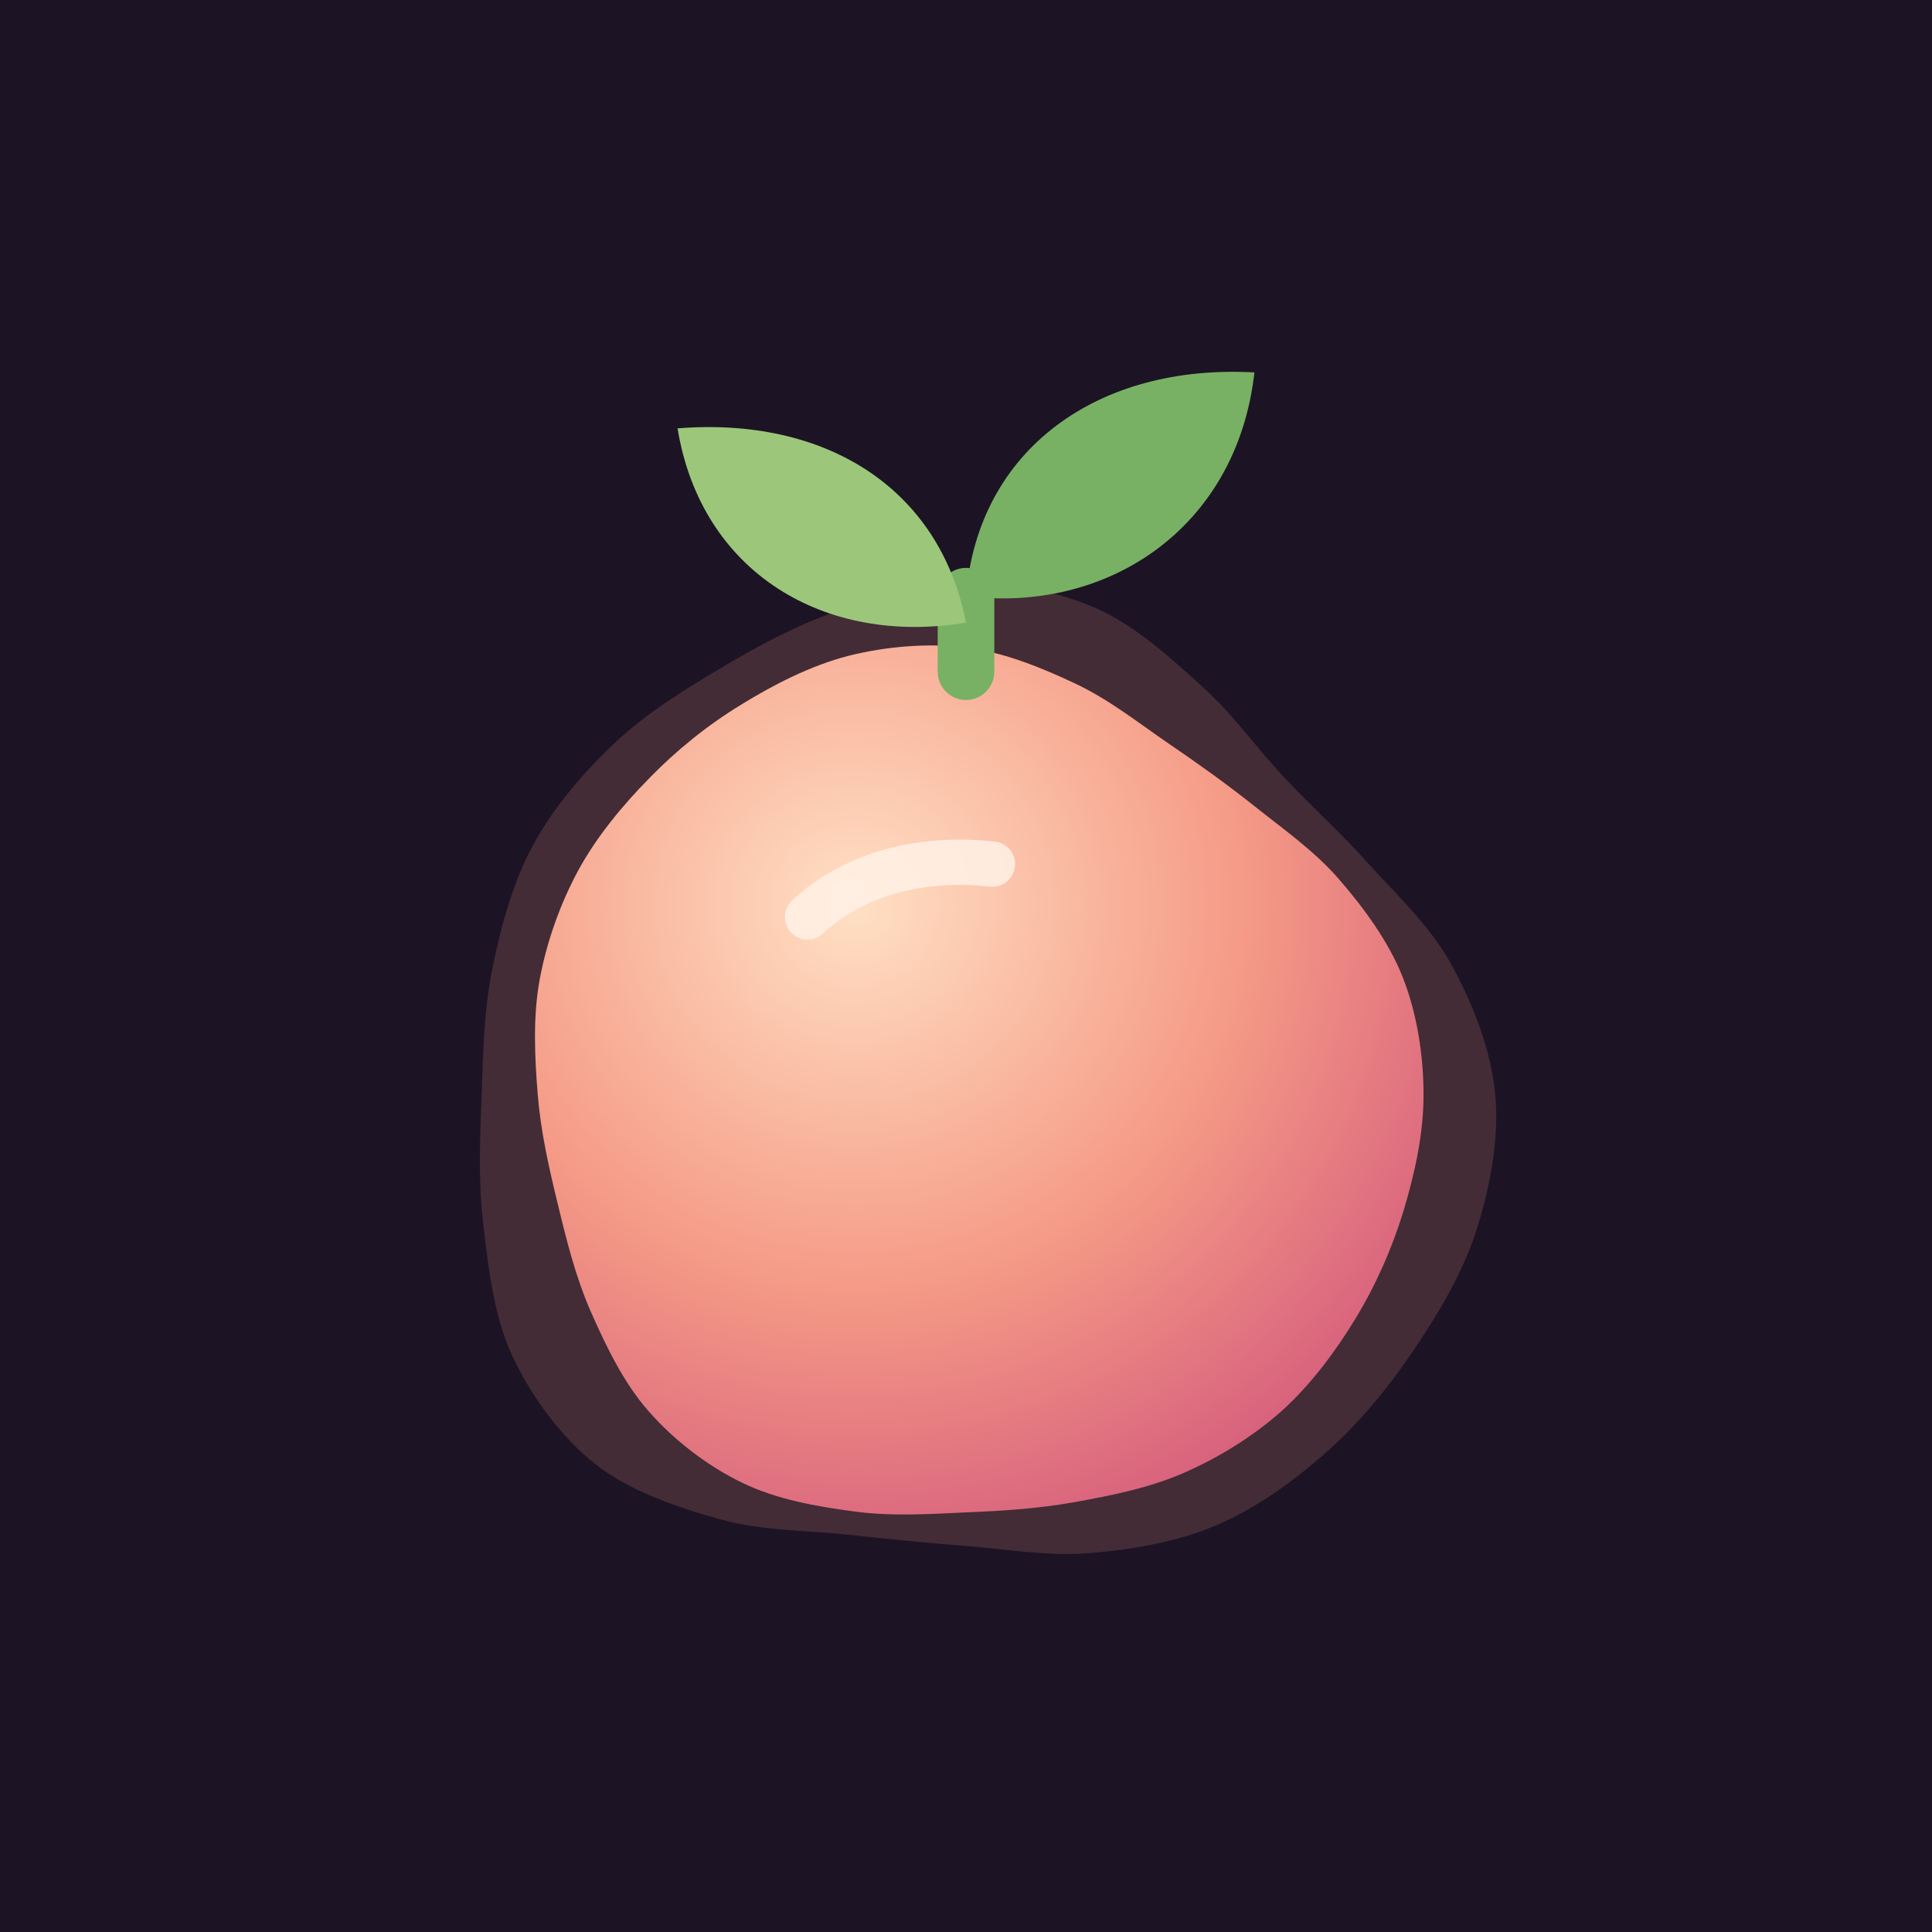
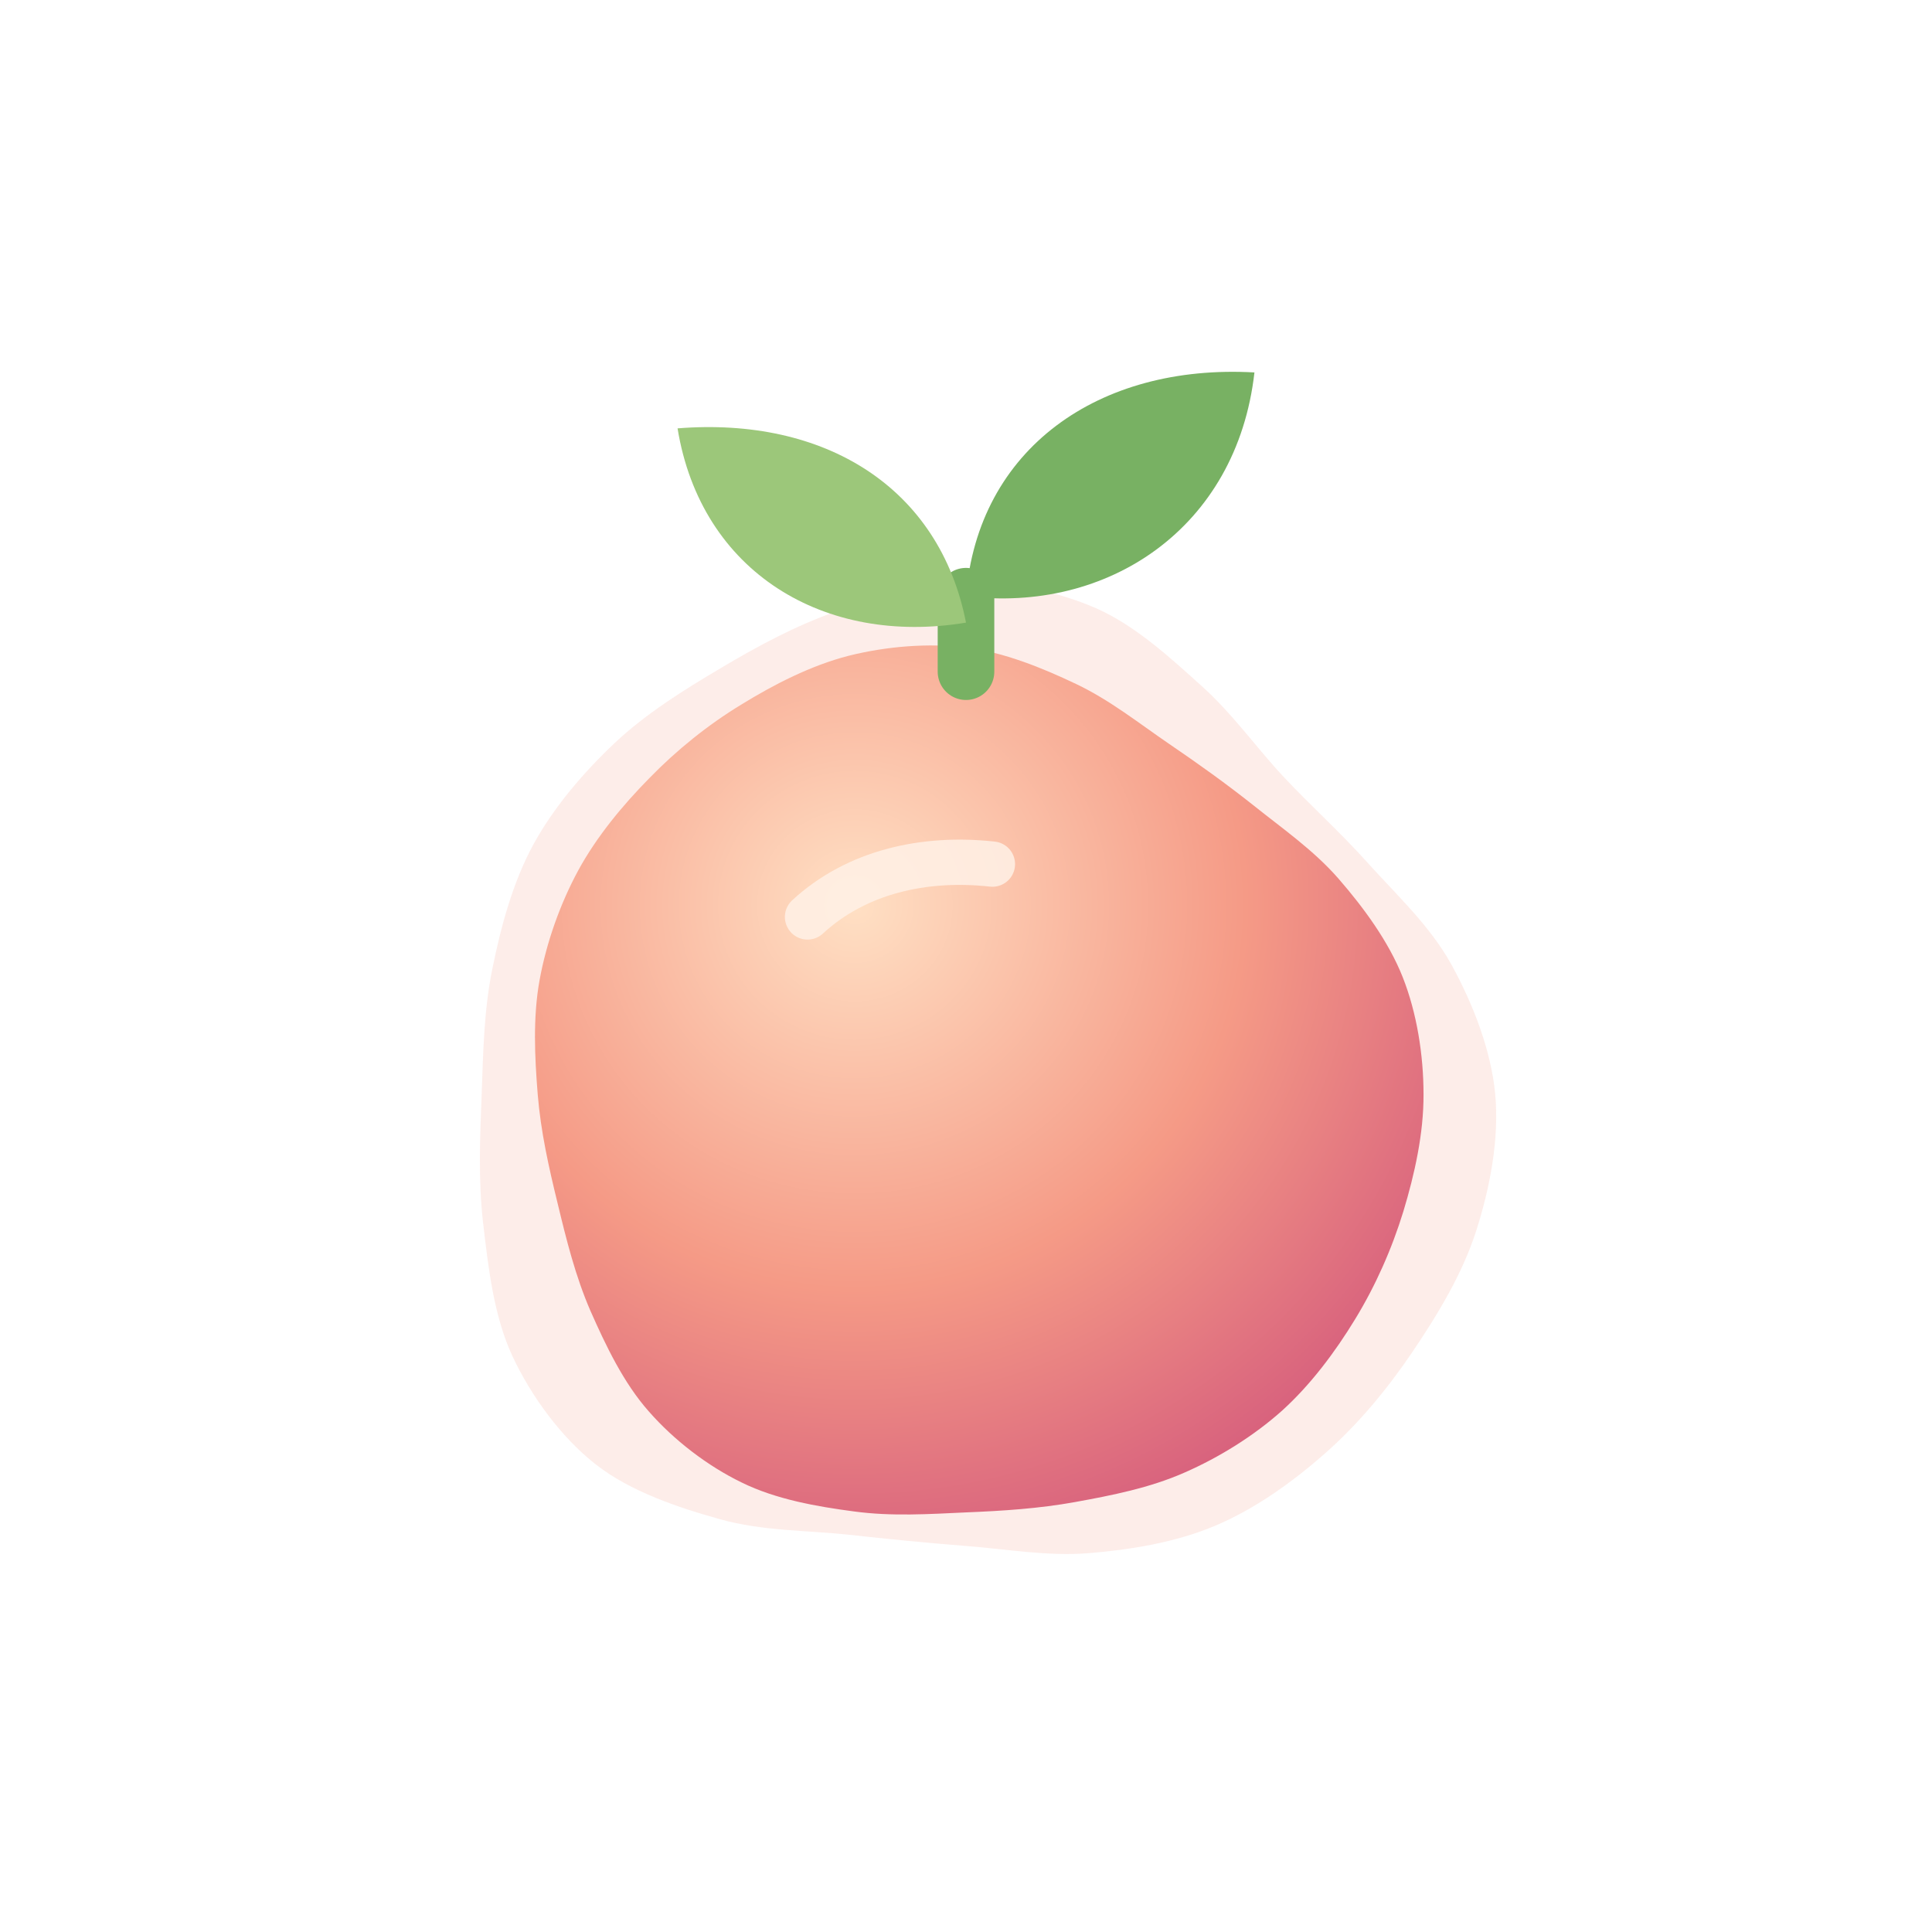
<svg xmlns="http://www.w3.org/2000/svg" viewBox="0 0 1024 1024">
  <defs>
    <radialGradient id="b" cx="36%" cy="30%" r="80%">
      <stop offset="0" stop-color="#ffe0c4" />
      <stop offset=".55" stop-color="#f59a86" />
      <stop offset="1" stop-color="#d45a7c" />
    </radialGradient>
  </defs>
-   <rect width="1024" height="1024" fill="#1c1424" />
  <path d="M792.5 580.0C794.7 603.6 789.7 629.7 782.4 652.4C775.1 675.2 761.9 696.9 748.6 716.6C735.3 736.2 719.8 755.0 702.3 770.3C684.9 785.7 664.9 799.9 644.0 808.7C623.2 817.5 599.2 821.4 577.2 823.2C555.2 825.0 533.3 821.0 512.0 819.4C490.7 817.7 471.1 815.8 449.5 813.4C427.8 811.1 404.2 811.5 381.9 805.3C359.6 799.1 334.2 790.6 315.8 776.2C297.4 761.8 281.6 740.1 271.6 718.8C261.7 697.5 258.8 671.7 256.1 648.6C253.4 625.4 254.4 602.6 255.3 580.0C256.1 557.4 256.5 534.8 261.1 512.8C265.6 490.7 271.9 467.4 282.7 447.6C293.5 427.8 309.3 409.4 325.8 393.8C342.3 378.3 362.1 365.9 381.7 354.3C401.3 342.6 421.7 331.6 443.4 324.0C465.1 316.4 489.1 308.8 512.0 308.6C534.9 308.3 560.2 313.3 581.0 322.4C601.8 331.6 620.4 348.7 636.9 363.6C653.5 378.5 665.7 396.1 680.3 411.7C694.9 427.3 709.9 440.6 724.8 457.2C739.6 473.7 757.9 490.6 769.2 511.1C780.5 531.6 790.3 556.4 792.5 580.0Z" fill="#f59a86" opacity=".18" />
  <path d="M754.5 580.0C754.6 600.7 749.8 622.3 743.8 642.1C737.7 662.0 729.0 681.6 718.3 699.1C707.6 716.7 694.6 734.0 679.6 747.6C664.5 761.1 646.1 772.5 627.8 780.5C609.5 788.6 589.2 792.6 569.9 796.1C550.6 799.6 531.5 800.8 512.0 801.6C492.5 802.5 472.6 803.8 452.7 801.1C432.9 798.5 411.3 794.7 393.2 785.8C375.0 777.0 357.2 763.3 343.9 748.1C330.5 733.0 321.1 713.2 313.0 694.9C305.0 676.5 300.2 657.1 295.6 638.0C290.9 618.8 286.6 599.8 285.0 580.0C283.4 560.2 282.4 539.2 286.0 519.4C289.6 499.7 296.8 479.2 306.5 461.3C316.2 443.5 329.9 426.9 344.3 412.3C358.6 397.6 375.2 384.2 392.8 373.5C410.3 362.7 429.9 352.7 449.7 347.6C469.6 342.6 491.9 340.7 512.0 343.2C532.1 345.7 552.4 354.0 570.3 362.5C588.2 371.0 603.6 383.3 619.4 394.1C635.1 404.8 649.7 415.2 664.8 427.2C679.8 439.2 696.5 450.8 709.6 465.9C722.7 481.0 736.0 499.0 743.5 518.0C751.0 537.0 754.5 559.3 754.5 580.0Z" fill="url(#b)" />
  <path d="M512 356V316" stroke="#78b163" stroke-width="30" stroke-linecap="round" />
  <g transform="translate(512 330) scale(0.78)">
    <path d="M0 0C-18 -92 -96 -140 -196 -132C-180 -34 -96 16 0 0Z" fill="#9cc77a" />
    <path d="M0 -18C8 -118 90 -176 196 -170C184 -64 96 -6 0 -18Z" fill="#78b163" />
  </g>
  <path d="M428 486C454 462 490 454 526 458" fill="none" stroke="#fff1e6" stroke-width="24" stroke-linecap="round" opacity=".85" />
</svg>
